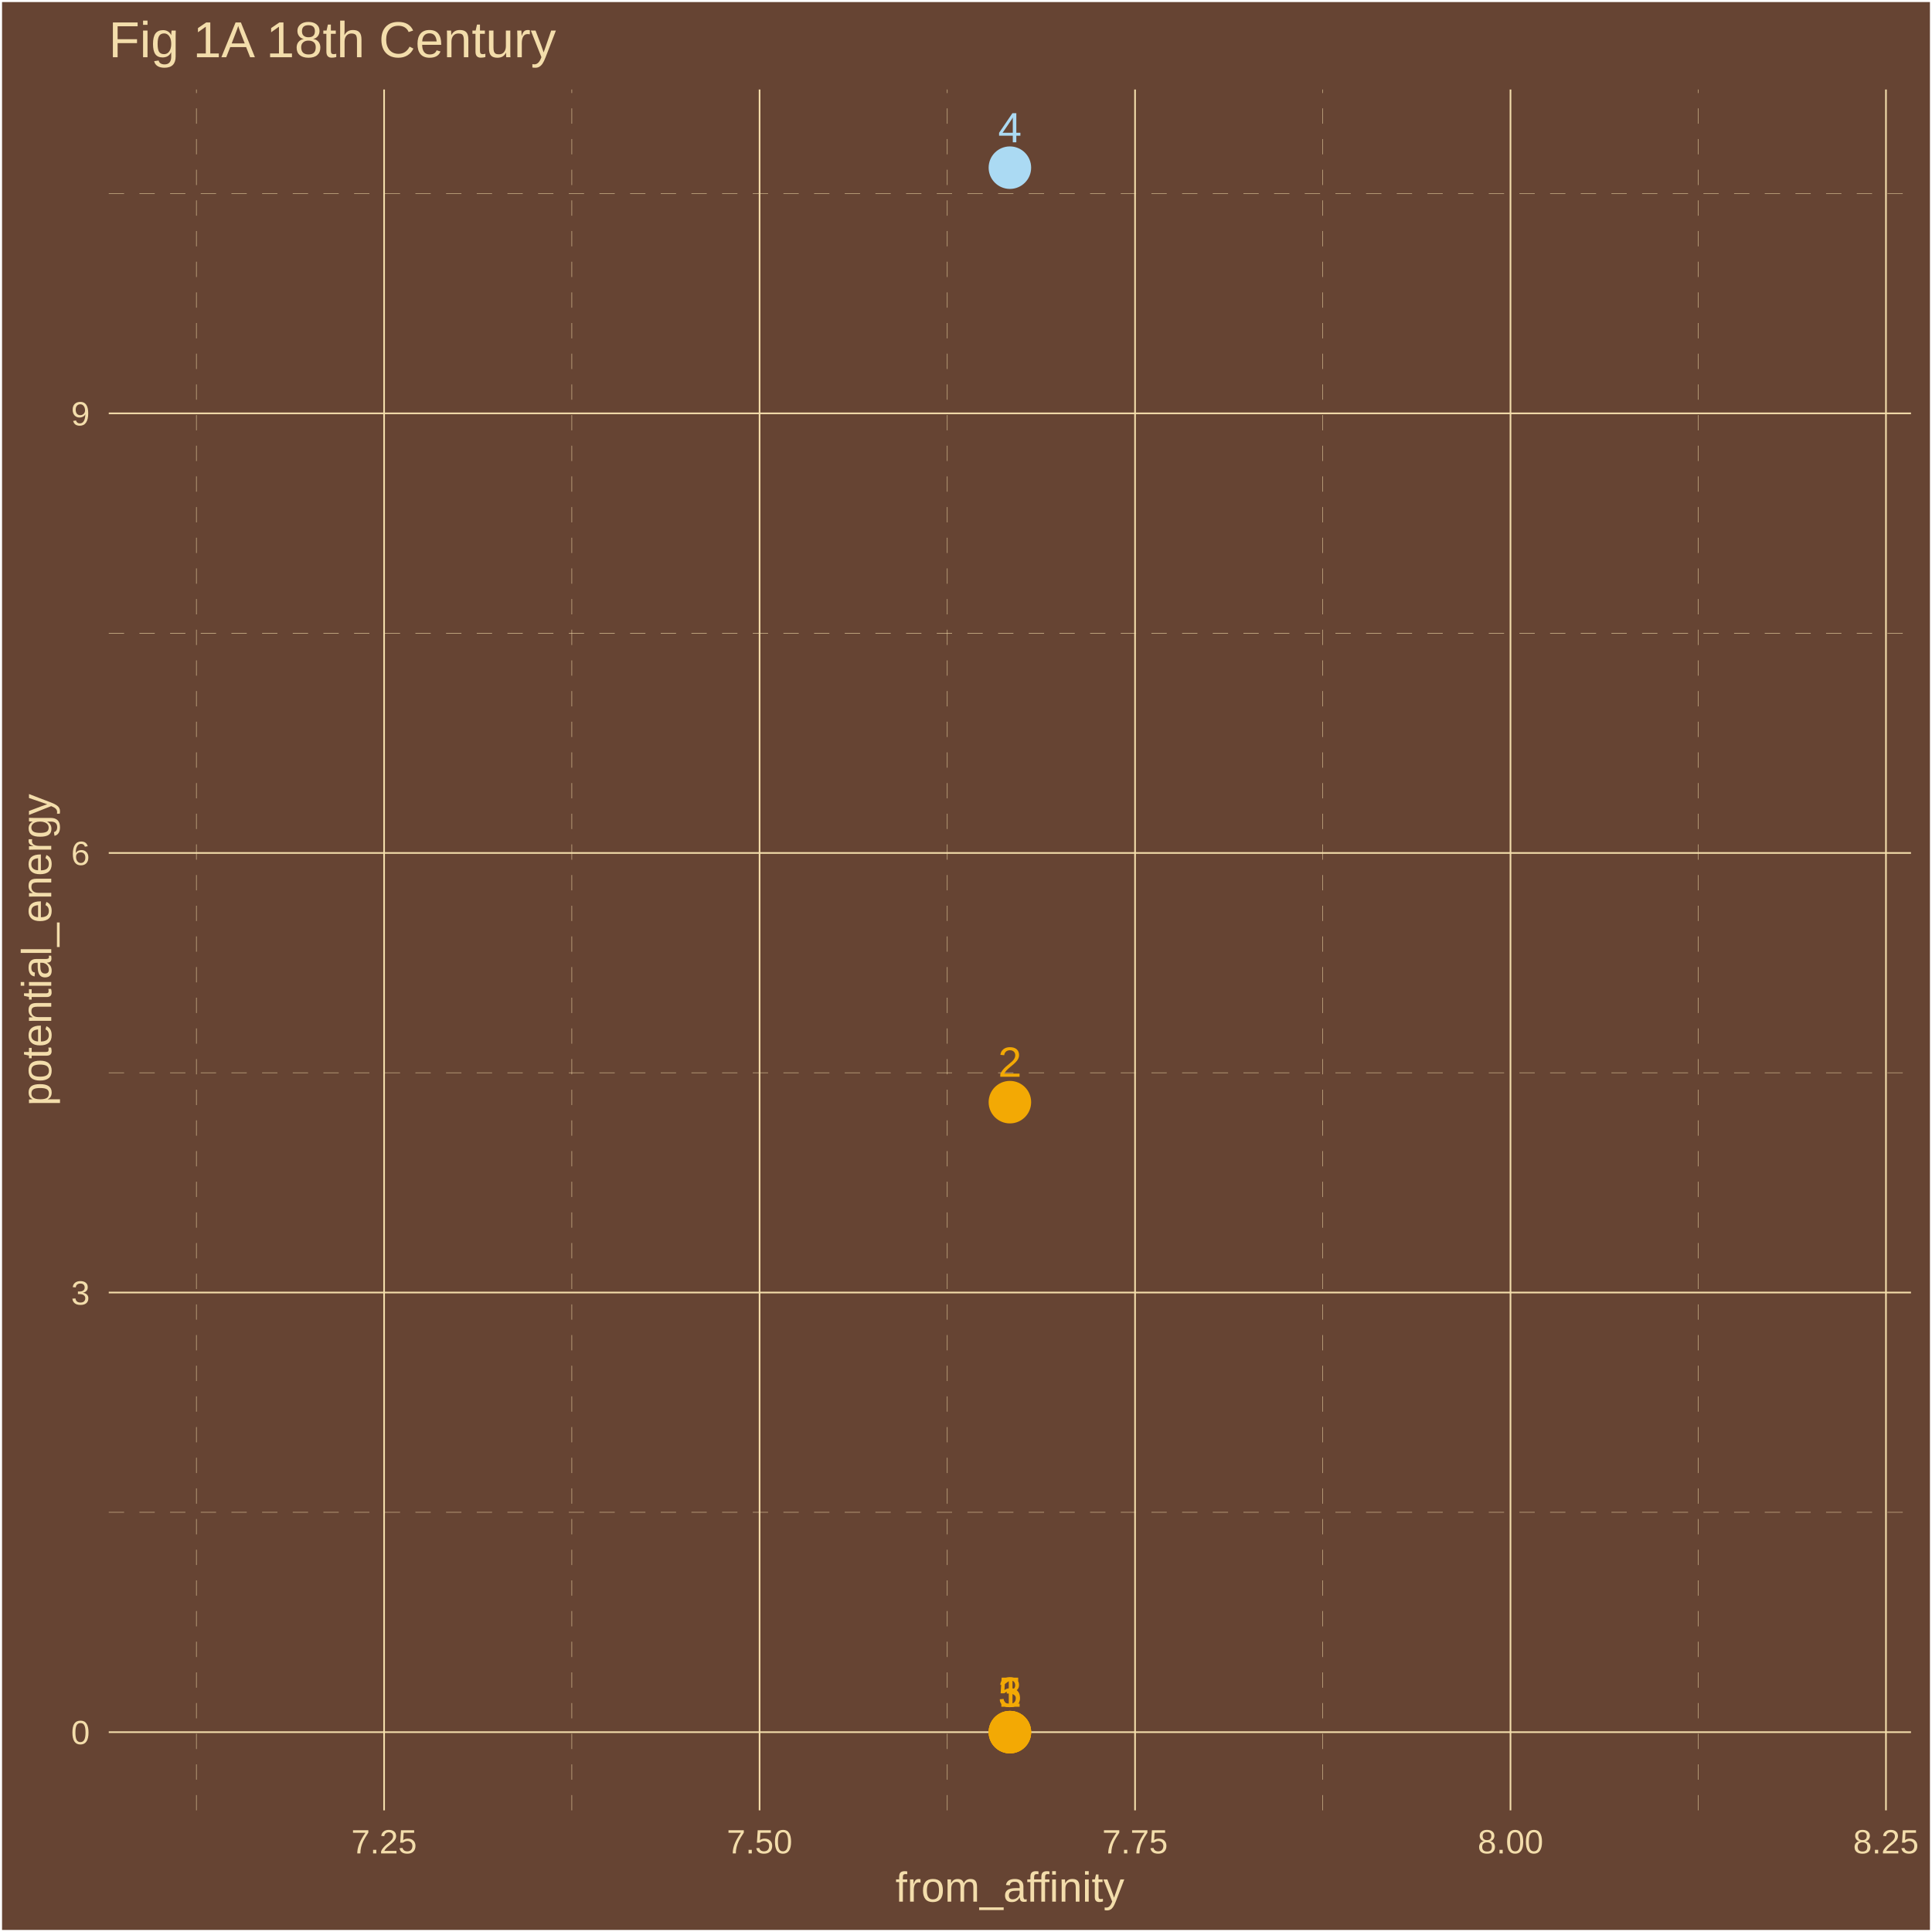
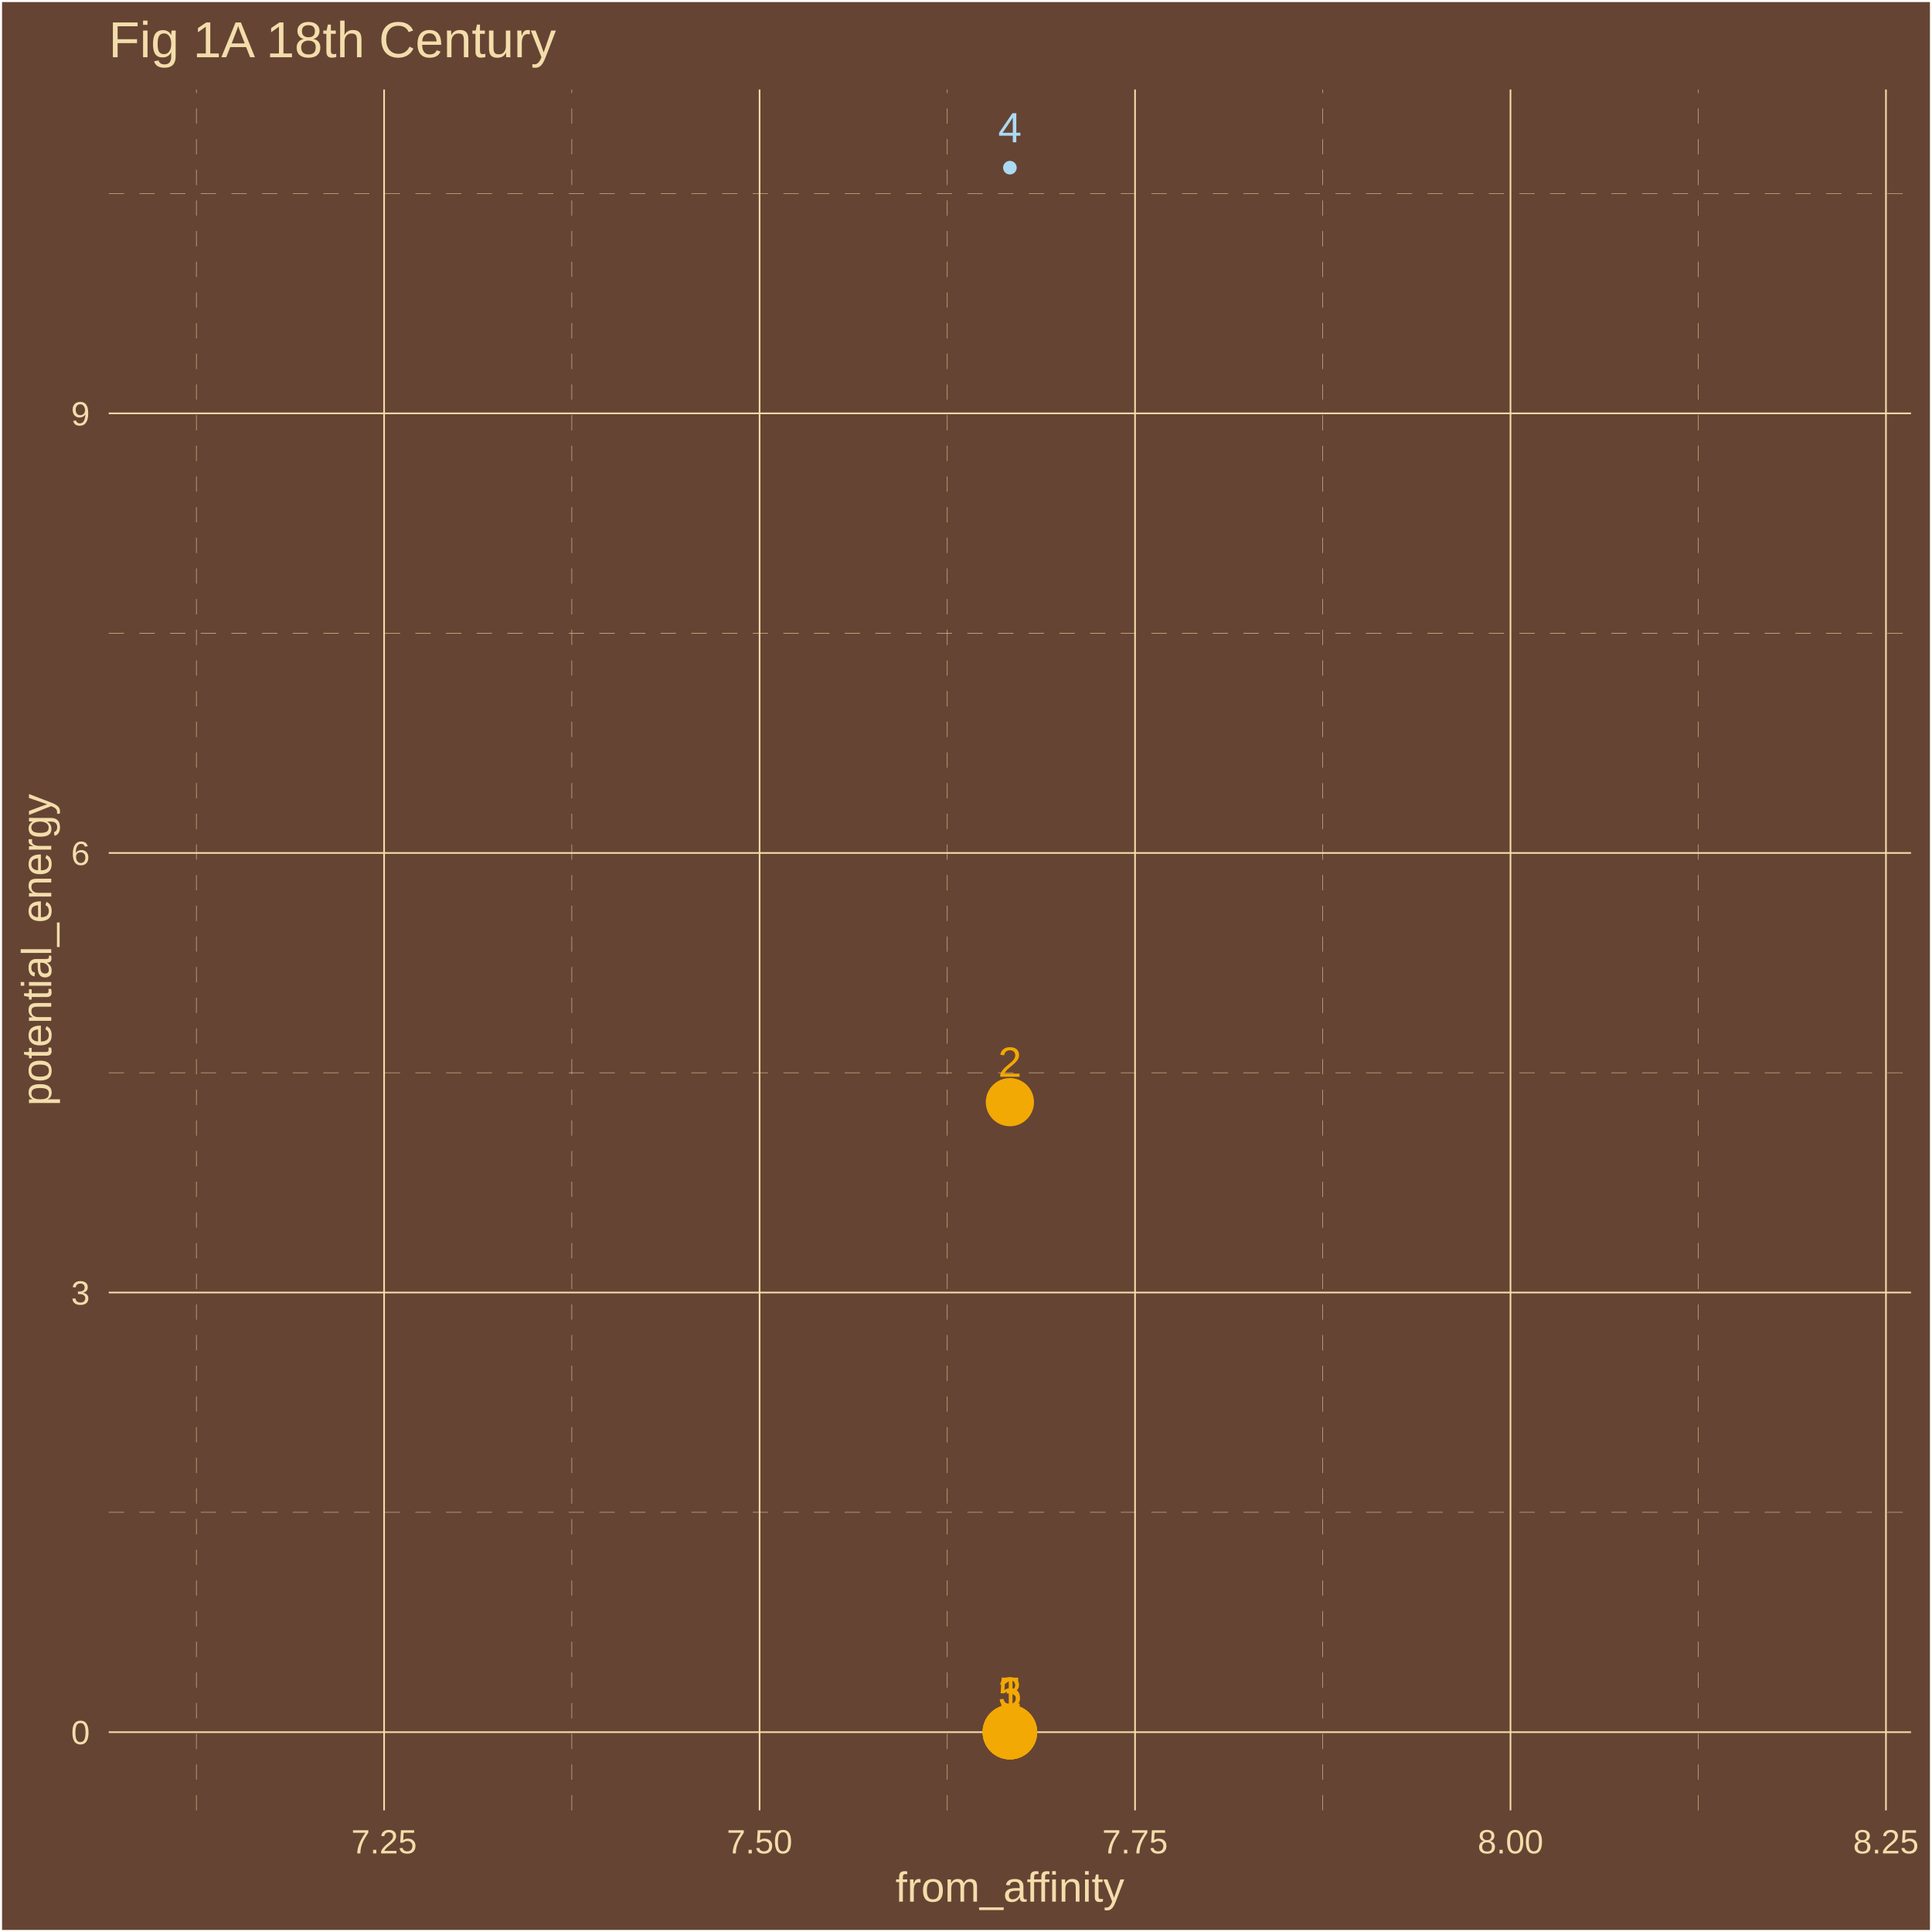
<svg xmlns="http://www.w3.org/2000/svg" class="svglite" width="504.00pt" height="504.00pt" viewBox="0 0 504.00 504.00">
  <defs>
    <style type="text/css">
    .svglite line, .svglite polyline, .svglite polygon, .svglite path, .svglite rect, .svglite circle {
      fill: none;
      stroke: #000000;
      stroke-linecap: round;
      stroke-linejoin: round;
      stroke-miterlimit: 10.00;
    }
    .svglite text {
      white-space: pre;
    }
  </style>
  </defs>
  <rect width="100%" height="100%" style="stroke: none; fill: #664433;" />
  <defs>
    <clipPath id="cpMC4wMHw1MDQuMDB8MC4wMHw1MDQuMDA=">
      <rect x="0.00" y="0.00" width="504.00" height="504.00" />
    </clipPath>
  </defs>
  <g clip-path="url(#cpMC4wMHw1MDQuMDB8MC4wMHw1MDQuMDA=)">
    <rect x="0.00" y="0" width="504.00" height="504.00" style="stroke-width: 1.07; stroke: #FFFFFF; fill: #664433;" />
  </g>
  <defs>
    <clipPath id="cpMjguMzd8NDk4LjUyfDIzLjM0fDQ3Mi4yNw==">
      <rect x="28.37" y="23.34" width="470.15" height="448.93" />
    </clipPath>
  </defs>
  <g clip-path="url(#cpMjguMzd8NDk4LjUyfDIzLjM0fDQ3Mi4yNw==)">
    <rect x="28.37" y="23.34" width="470.15" height="448.93" style="stroke-width: 1.07; stroke: none; fill: #664433;" />
    <polyline points="28.37,394.52 498.52,394.52 " style="stroke-width: 0.11; stroke: #F3DDAB; stroke-dasharray: 4.00,4.00; stroke-linecap: butt;" />
    <polyline points="28.37,279.85 498.52,279.85 " style="stroke-width: 0.11; stroke: #F3DDAB; stroke-dasharray: 4.00,4.00; stroke-linecap: butt;" />
    <polyline points="28.37,165.17 498.52,165.17 " style="stroke-width: 0.11; stroke: #F3DDAB; stroke-dasharray: 4.00,4.00; stroke-linecap: butt;" />
    <polyline points="28.37,50.49 498.52,50.49 " style="stroke-width: 0.11; stroke: #F3DDAB; stroke-dasharray: 4.00,4.00; stroke-linecap: butt;" />
    <polyline points="51.23,472.27 51.23,23.34 " style="stroke-width: 0.11; stroke: #F3DDAB; stroke-dasharray: 4.00,4.00; stroke-linecap: butt;" />
    <polyline points="149.17,472.27 149.17,23.34 " style="stroke-width: 0.11; stroke: #F3DDAB; stroke-dasharray: 4.00,4.00; stroke-linecap: butt;" />
    <polyline points="247.12,472.27 247.12,23.34 " style="stroke-width: 0.11; stroke: #F3DDAB; stroke-dasharray: 4.00,4.00; stroke-linecap: butt;" />
    <polyline points="345.07,472.27 345.07,23.34 " style="stroke-width: 0.11; stroke: #F3DDAB; stroke-dasharray: 4.00,4.00; stroke-linecap: butt;" />
    <polyline points="443.02,472.27 443.02,23.34 " style="stroke-width: 0.11; stroke: #F3DDAB; stroke-dasharray: 4.00,4.00; stroke-linecap: butt;" />
    <polyline points="28.37,451.86 498.52,451.86 " style="stroke-width: 0.43; stroke: #F3DDAB; stroke-linecap: butt;" />
    <polyline points="28.37,337.18 498.52,337.18 " style="stroke-width: 0.43; stroke: #F3DDAB; stroke-linecap: butt;" />
    <polyline points="28.37,222.51 498.52,222.51 " style="stroke-width: 0.43; stroke: #F3DDAB; stroke-linecap: butt;" />
    <polyline points="28.37,107.83 498.52,107.83 " style="stroke-width: 0.43; stroke: #F3DDAB; stroke-linecap: butt;" />
    <polyline points="100.20,472.27 100.20,23.34 " style="stroke-width: 0.43; stroke: #F3DDAB; stroke-linecap: butt;" />
    <polyline points="198.15,472.27 198.15,23.34 " style="stroke-width: 0.43; stroke: #F3DDAB; stroke-linecap: butt;" />
    <polyline points="296.10,472.27 296.10,23.34 " style="stroke-width: 0.43; stroke: #F3DDAB; stroke-linecap: butt;" />
    <polyline points="394.04,472.27 394.04,23.34 " style="stroke-width: 0.43; stroke: #F3DDAB; stroke-linecap: butt;" />
    <polyline points="491.99,472.27 491.99,23.34 " style="stroke-width: 0.43; stroke: #F3DDAB; stroke-linecap: butt;" />
-     <circle cx="263.45" cy="451.86" r="5.19" style="stroke-width: 0.71; stroke: #F3A904; fill: #F3A904;" />
-     <circle cx="263.45" cy="287.52" r="5.19" style="stroke-width: 0.71; stroke: #F3A904; fill: #F3A904;" />
-     <circle cx="263.45" cy="451.86" r="5.19" style="stroke-width: 0.71; stroke: #F3A904; fill: #F3A904;" />
-     <circle cx="263.45" cy="43.74" r="5.19" style="stroke-width: 0.71; stroke: #ABDAF3; fill: #ABDAF3;" />
-     <circle cx="263.45" cy="451.86" r="5.19" style="stroke-width: 0.71; stroke: #F3A904; fill: #F3A904;" />
+     <circle cx="263.45" cy="451.86" r="6.76" style="stroke-width: 0.71; stroke: #F3A904; fill: #F3A904;" />
+     <circle cx="263.45" cy="287.52" r="5.93" style="stroke-width: 0.71; stroke: #F3A904; fill: #F3A904;" />
+     <circle cx="263.45" cy="451.86" r="6.76" style="stroke-width: 0.71; stroke: #F3A904; fill: #F3A904;" />
+     <circle cx="263.45" cy="43.74" r="1.42" style="stroke-width: 0.71; stroke: #ABDAF3; fill: #ABDAF3;" />
+     <circle cx="263.45" cy="451.86" r="6.76" style="stroke-width: 0.71; stroke: #F3A904; fill: #F3A904;" />
    <polygon points="255.34,451.86 271.55,451.86 271.47,451.86 271.81,451.84 272.15,451.77 272.48,451.65 272.78,451.48 273.05,451.26 273.28,451.00 273.47,450.70 273.60,450.38 273.69,450.05 273.71,449.70 273.71,449.70 273.71,431.71 273.71,431.71 273.69,431.36 273.60,431.02 273.47,430.70 273.28,430.41 273.05,430.15 272.78,429.93 272.48,429.76 272.15,429.63 271.81,429.56 271.55,429.55 255.34,429.55 255.60,429.56 255.25,429.55 254.91,429.59 254.57,429.69 254.26,429.84 253.97,430.03 253.72,430.28 253.51,430.55 253.35,430.86 253.24,431.19 253.19,431.53 253.18,431.71 253.18,449.70 253.19,449.53 253.19,449.87 253.24,450.22 253.35,450.55 253.51,450.85 253.72,451.13 253.97,451.37 254.26,451.57 254.57,451.72 254.91,451.82 255.25,451.86 " style="stroke-width: nan; stroke: none;" />
    <text x="263.45" y="445.24" text-anchor="middle" style="font-size: 11.04px;fill: #F3A904; font-family: &quot;Arial&quot;;" textLength="6.13px" lengthAdjust="spacingAndGlyphs">1</text>
    <polygon points="255.34,287.52 271.55,287.52 271.47,287.52 271.81,287.51 272.15,287.44 272.48,287.32 272.78,287.14 273.05,286.92 273.28,286.66 273.47,286.37 273.60,286.05 273.69,285.71 273.71,285.36 273.71,285.36 273.71,267.37 273.71,267.37 273.69,267.03 273.60,266.69 273.47,266.37 273.28,266.07 273.05,265.81 272.78,265.59 272.48,265.42 272.15,265.30 271.81,265.23 271.55,265.21 255.34,265.21 255.60,265.23 255.25,265.21 254.91,265.26 254.57,265.35 254.26,265.50 253.97,265.70 253.72,265.94 253.51,266.22 253.35,266.53 253.24,266.85 253.19,267.20 253.18,267.37 253.18,285.36 253.19,285.19 253.19,285.54 253.24,285.88 253.35,286.21 253.51,286.52 253.72,286.80 253.97,287.04 254.26,287.24 254.57,287.38 254.91,287.48 255.25,287.52 " style="stroke-width: nan; stroke: none;" />
    <text x="263.45" y="280.90" text-anchor="middle" style="font-size: 11.04px;fill: #F3A904; font-family: &quot;Arial&quot;;" textLength="6.13px" lengthAdjust="spacingAndGlyphs">2</text>
    <polygon points="255.34,451.86 271.55,451.86 271.47,451.86 271.81,451.84 272.15,451.77 272.48,451.65 272.78,451.48 273.05,451.26 273.28,451.00 273.47,450.70 273.60,450.38 273.69,450.05 273.71,449.70 273.71,449.70 273.71,431.71 273.71,431.71 273.69,431.36 273.60,431.02 273.47,430.70 273.28,430.41 273.05,430.15 272.78,429.93 272.48,429.76 272.15,429.63 271.81,429.56 271.55,429.55 255.34,429.55 255.60,429.56 255.25,429.55 254.91,429.59 254.57,429.69 254.26,429.84 253.97,430.03 253.72,430.28 253.51,430.55 253.35,430.86 253.24,431.19 253.19,431.53 253.18,431.71 253.18,449.70 253.19,449.53 253.19,449.87 253.24,450.22 253.35,450.55 253.51,450.85 253.72,451.13 253.97,451.37 254.26,451.57 254.57,451.72 254.91,451.82 255.25,451.86 " style="stroke-width: nan; stroke: none;" />
    <text x="263.45" y="445.24" text-anchor="middle" style="font-size: 11.04px;fill: #F3A904; font-family: &quot;Arial&quot;;" textLength="6.13px" lengthAdjust="spacingAndGlyphs">3</text>
    <polygon points="255.34,43.74 271.55,43.74 271.47,43.74 271.81,43.73 272.15,43.66 272.48,43.53 272.78,43.36 273.05,43.14 273.28,42.88 273.47,42.59 273.60,42.27 273.69,41.93 273.71,41.58 273.71,41.58 273.71,23.59 273.71,23.59 273.69,23.24 273.60,22.90 273.47,22.59 273.28,22.29 273.05,22.03 272.78,21.81 272.48,21.64 272.15,21.51 271.81,21.44 271.55,21.43 255.34,21.43 255.60,21.44 255.25,21.43 254.91,21.47 254.57,21.57 254.26,21.72 253.97,21.92 253.72,22.16 253.51,22.43 253.35,22.74 253.24,23.07 253.19,23.42 253.18,23.59 253.18,41.58 253.19,41.41 253.19,41.76 253.24,42.10 253.35,42.43 253.51,42.74 253.72,43.01 253.97,43.25 254.26,43.45 254.57,43.60 254.91,43.70 255.25,43.74 " style="stroke-width: nan; stroke: none;" />
    <text x="263.45" y="37.12" text-anchor="middle" style="font-size: 11.04px;fill: #ABDAF3; font-family: &quot;Arial&quot;;" textLength="6.13px" lengthAdjust="spacingAndGlyphs">4</text>
    <polygon points="255.34,451.86 271.55,451.86 271.47,451.86 271.81,451.84 272.15,451.77 272.48,451.65 272.78,451.48 273.05,451.26 273.28,451.00 273.47,450.70 273.60,450.38 273.69,450.05 273.71,449.70 273.71,449.70 273.71,431.71 273.71,431.71 273.69,431.36 273.60,431.02 273.47,430.70 273.28,430.41 273.05,430.15 272.78,429.93 272.48,429.76 272.15,429.63 271.81,429.56 271.55,429.55 255.34,429.55 255.60,429.56 255.25,429.55 254.91,429.59 254.57,429.69 254.26,429.84 253.97,430.03 253.72,430.28 253.51,430.55 253.35,430.86 253.24,431.19 253.19,431.53 253.18,431.71 253.18,449.70 253.19,449.53 253.19,449.87 253.24,450.22 253.35,450.55 253.51,450.85 253.72,451.13 253.97,451.37 254.26,451.57 254.57,451.72 254.91,451.82 255.25,451.86 " style="stroke-width: nan; stroke: none;" />
    <text x="263.45" y="445.24" text-anchor="middle" style="font-size: 11.04px;fill: #F3A904; font-family: &quot;Arial&quot;;" textLength="6.13px" lengthAdjust="spacingAndGlyphs">5</text>
  </g>
  <g clip-path="url(#cpMC4wMHw1MDQuMDB8MC4wMHw1MDQuMDA=)">
    <text x="23.44" y="455.01" text-anchor="end" style="font-size: 8.80px;fill: #F3DDAB; font-family: &quot;Arial&quot;;" textLength="4.90px" lengthAdjust="spacingAndGlyphs">0</text>
    <text x="23.44" y="340.34" text-anchor="end" style="font-size: 8.80px;fill: #F3DDAB; font-family: &quot;Arial&quot;;" textLength="4.90px" lengthAdjust="spacingAndGlyphs">3</text>
    <text x="23.44" y="225.66" text-anchor="end" style="font-size: 8.80px;fill: #F3DDAB; font-family: &quot;Arial&quot;;" textLength="4.90px" lengthAdjust="spacingAndGlyphs">6</text>
    <text x="23.44" y="110.98" text-anchor="end" style="font-size: 8.80px;fill: #F3DDAB; font-family: &quot;Arial&quot;;" textLength="4.90px" lengthAdjust="spacingAndGlyphs">9</text>
    <text x="100.20" y="483.50" text-anchor="middle" style="font-size: 8.80px;fill: #F3DDAB; font-family: &quot;Arial&quot;;" textLength="17.13px" lengthAdjust="spacingAndGlyphs">7.25</text>
    <text x="198.15" y="483.50" text-anchor="middle" style="font-size: 8.80px;fill: #F3DDAB; font-family: &quot;Arial&quot;;" textLength="17.13px" lengthAdjust="spacingAndGlyphs">7.50</text>
    <text x="296.10" y="483.50" text-anchor="middle" style="font-size: 8.80px;fill: #F3DDAB; font-family: &quot;Arial&quot;;" textLength="17.13px" lengthAdjust="spacingAndGlyphs">7.75</text>
    <text x="394.04" y="483.50" text-anchor="middle" style="font-size: 8.80px;fill: #F3DDAB; font-family: &quot;Arial&quot;;" textLength="17.13px" lengthAdjust="spacingAndGlyphs">8.00</text>
    <text x="491.99" y="483.50" text-anchor="middle" style="font-size: 8.80px;fill: #F3DDAB; font-family: &quot;Arial&quot;;" textLength="17.13px" lengthAdjust="spacingAndGlyphs">8.25</text>
    <text x="263.45" y="496.09" text-anchor="middle" style="font-size: 11.00px;fill: #F3DDAB; font-family: &quot;Arial&quot;;" textLength="59.90px" lengthAdjust="spacingAndGlyphs">from_affinity</text>
    <text transform="translate(13.37,247.80) rotate(-90)" text-anchor="middle" style="font-size: 11.00px;fill: #F3DDAB; font-family: &quot;Arial&quot;;" textLength="81.35px" lengthAdjust="spacingAndGlyphs">potential_energy</text>
    <text x="28.37" y="14.94" style="font-size: 13.20px;fill: #F3DDAB; font-family: &quot;Arial&quot;;" textLength="117.32px" lengthAdjust="spacingAndGlyphs">Fig 1A 18th Century</text>
  </g>
</svg>
